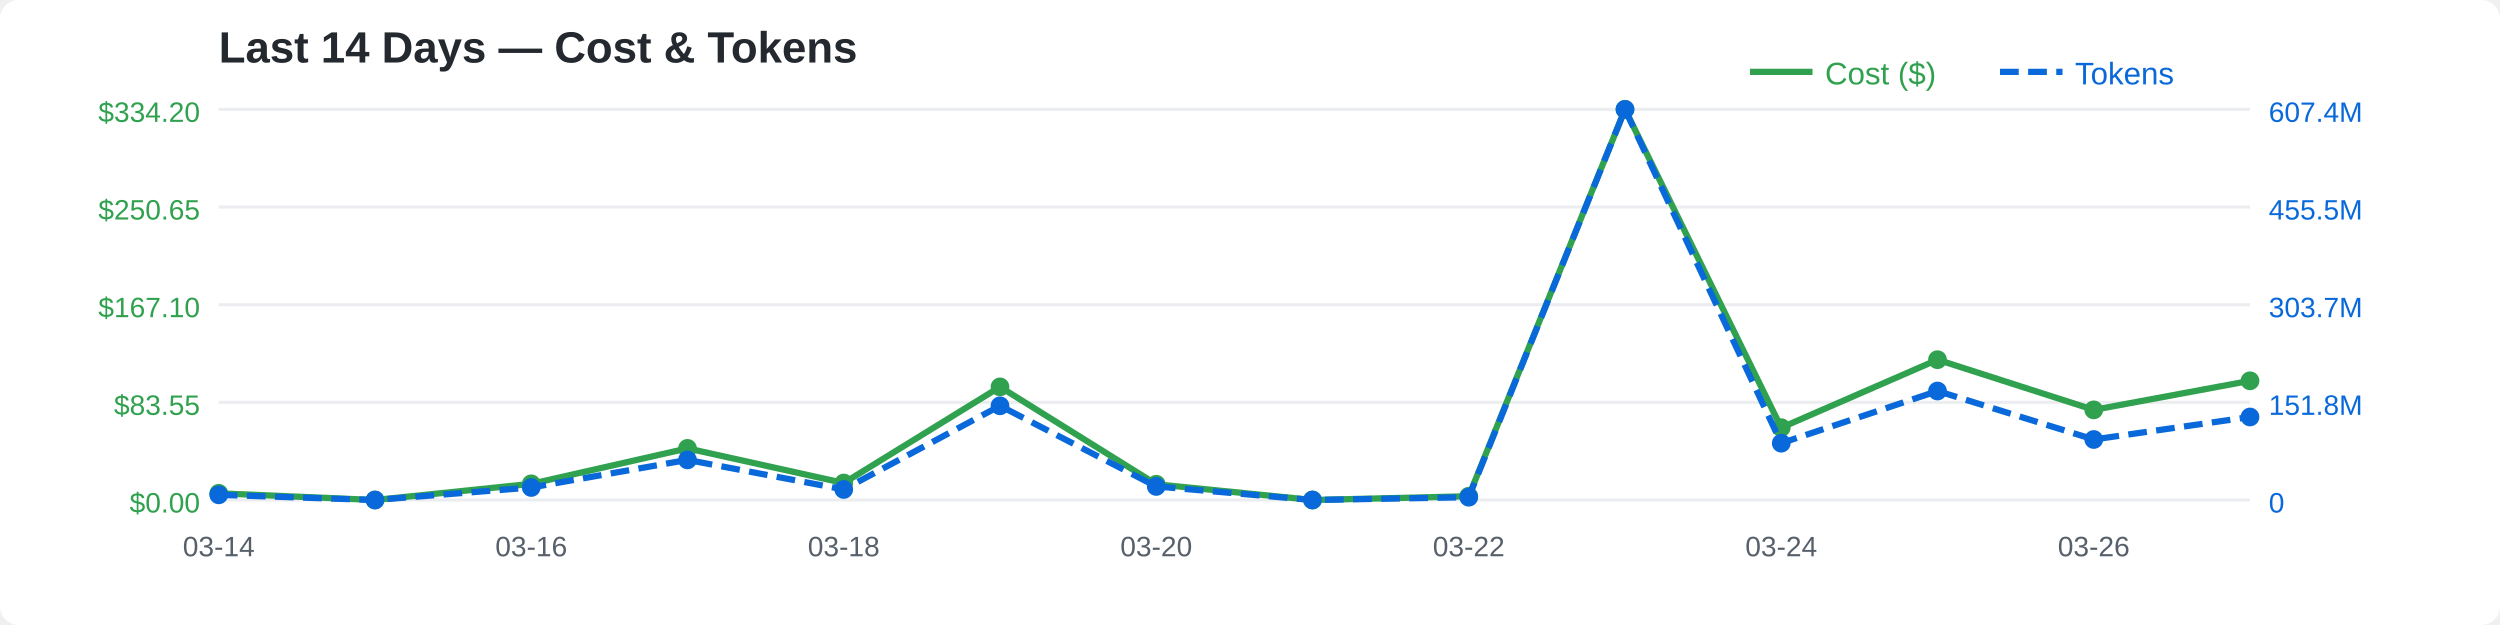
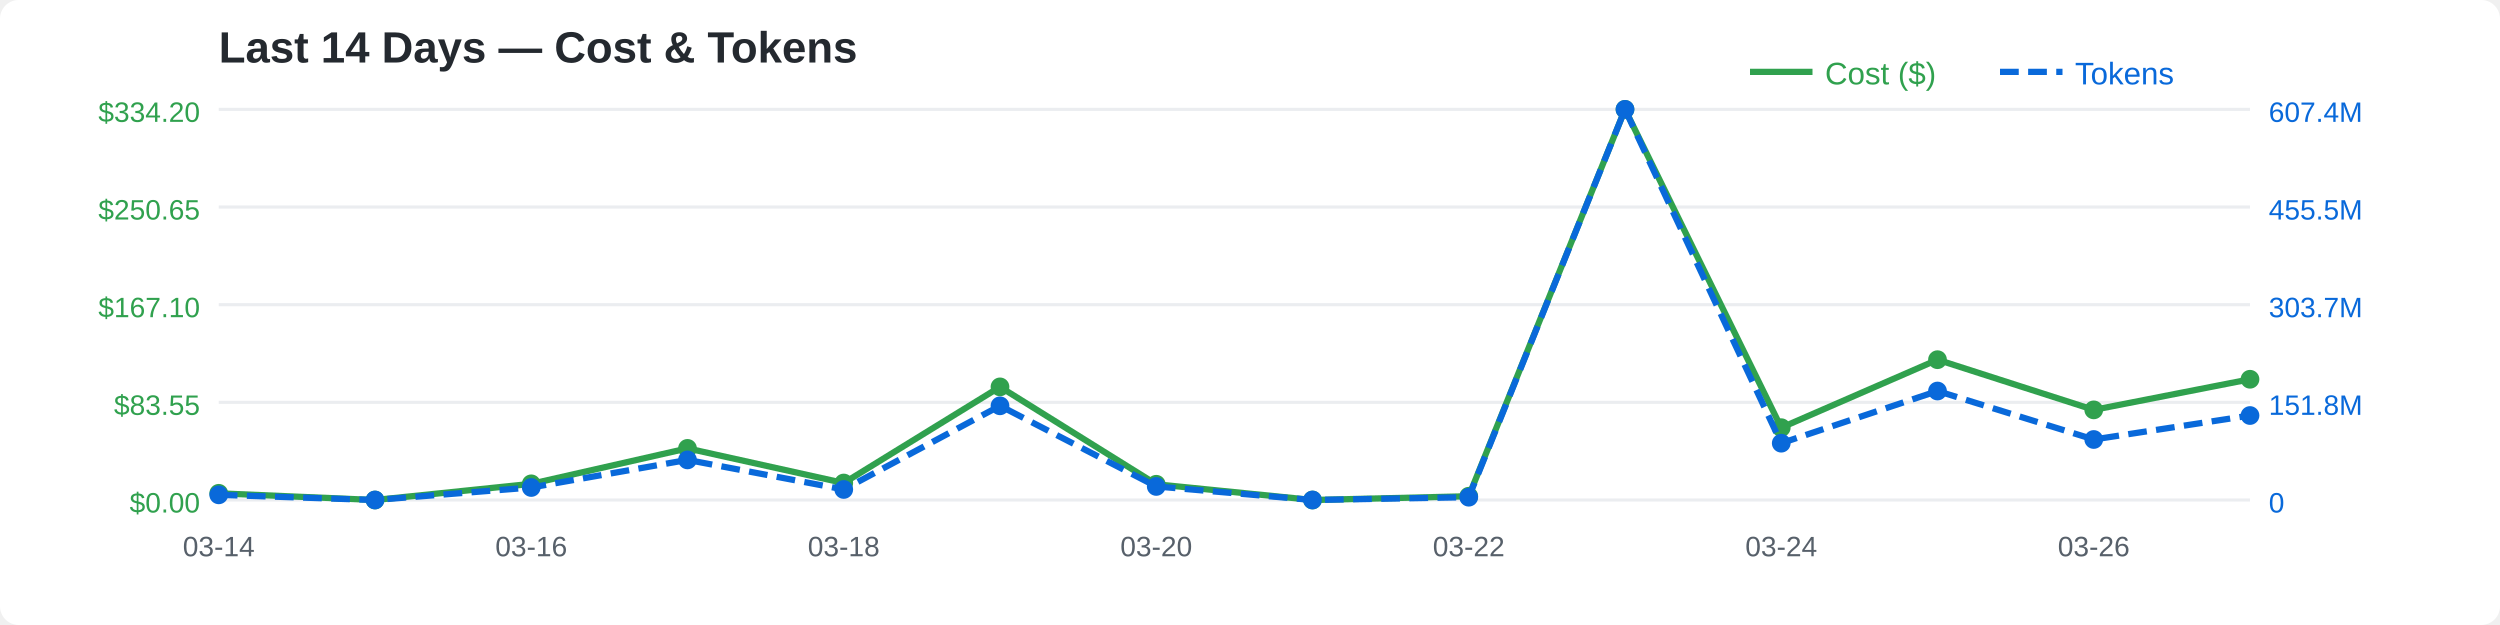
<svg xmlns="http://www.w3.org/2000/svg" width="800" height="200" viewBox="0 0 800 200">
  <rect width="800" height="200" fill="#ffffff" rx="6" />
  <text x="70" y="20" font-family="Arial, sans-serif" font-size="14" fill="#24292f" font-weight="bold">Last 14 Days — Cost &amp; Tokens</text>
  <line x1="70" y1="35.0" x2="720" y2="35.0" stroke="#ebedf0" stroke-width="1" />
  <line x1="70" y1="66.25" x2="720" y2="66.25" stroke="#ebedf0" stroke-width="1" />
  <line x1="70" y1="97.5" x2="720" y2="97.5" stroke="#ebedf0" stroke-width="1" />
  <line x1="70" y1="128.75" x2="720" y2="128.75" stroke="#ebedf0" stroke-width="1" />
  <line x1="70" y1="160.0" x2="720" y2="160.0" stroke="#ebedf0" stroke-width="1" />
  <text x="70.0" y="178" font-family="Arial, sans-serif" font-size="9" fill="#57606a" text-anchor="middle">03-14</text>
  <text x="170.0" y="178" font-family="Arial, sans-serif" font-size="9" fill="#57606a" text-anchor="middle">03-16</text>
  <text x="270.0" y="178" font-family="Arial, sans-serif" font-size="9" fill="#57606a" text-anchor="middle">03-18</text>
  <text x="370.0" y="178" font-family="Arial, sans-serif" font-size="9" fill="#57606a" text-anchor="middle">03-20</text>
  <text x="470.0" y="178" font-family="Arial, sans-serif" font-size="9" fill="#57606a" text-anchor="middle">03-22</text>
  <text x="570.0" y="178" font-family="Arial, sans-serif" font-size="9" fill="#57606a" text-anchor="middle">03-24</text>
  <text x="670.0" y="178" font-family="Arial, sans-serif" font-size="9" fill="#57606a" text-anchor="middle">03-26</text>
  <text x="64" y="39.0" font-family="Arial, sans-serif" font-size="9" fill="#30a14e" text-anchor="end">$334.20</text>
  <text x="64" y="70.25" font-family="Arial, sans-serif" font-size="9" fill="#30a14e" text-anchor="end">$250.65</text>
  <text x="64" y="101.5" font-family="Arial, sans-serif" font-size="9" fill="#30a14e" text-anchor="end">$167.10</text>
  <text x="64" y="132.75" font-family="Arial, sans-serif" font-size="9" fill="#30a14e" text-anchor="end">$83.55</text>
  <text x="64" y="164.0" font-family="Arial, sans-serif" font-size="9" fill="#30a14e" text-anchor="end">$0.00</text>
  <text x="726" y="39.0" font-family="Arial, sans-serif" font-size="9" fill="#0969da">607.4M</text>
  <text x="726" y="70.25" font-family="Arial, sans-serif" font-size="9" fill="#0969da">455.5M</text>
  <text x="726" y="101.5" font-family="Arial, sans-serif" font-size="9" fill="#0969da">303.7M</text>
  <text x="726" y="132.75" font-family="Arial, sans-serif" font-size="9" fill="#0969da">151.8M</text>
  <text x="726" y="164.0" font-family="Arial, sans-serif" font-size="9" fill="#0969da">0</text>
-   <polyline points="70.0,157.86 120.0,160.0 170.0,154.827 220.0,143.482 270.0,154.568 320.0,123.802 370.0,154.966 420.0,160.0 470.0,158.795 520.0,35.0 570.0,136.859 620.0,115.101 670.0,131.16 720.0,121.86" fill="none" stroke="#30a14e" stroke-width="2" />
+   <polyline points="70.0,157.86 120.0,160.0 170.0,154.827 220.0,143.482 270.0,154.568 320.0,123.802 370.0,154.966 420.0,160.0 470.0,158.795 520.0,35.0 570.0,136.859 620.0,115.101 670.0,131.16 720.0,121.362" fill="none" stroke="#30a14e" stroke-width="2" />
  <circle cx="70.0" cy="157.86" r="3" fill="#30a14e">
    </circle>
  <circle cx="120.0" cy="160.0" r="3" fill="#30a14e">
    </circle>
  <circle cx="170.0" cy="154.827" r="3" fill="#30a14e">
    </circle>
  <circle cx="220.0" cy="143.482" r="3" fill="#30a14e">
    </circle>
  <circle cx="270.0" cy="154.568" r="3" fill="#30a14e">
    </circle>
  <circle cx="320.0" cy="123.802" r="3" fill="#30a14e">
    </circle>
  <circle cx="370.0" cy="154.966" r="3" fill="#30a14e">
    </circle>
  <circle cx="420.0" cy="160.0" r="3" fill="#30a14e">
    </circle>
  <circle cx="470.0" cy="158.795" r="3" fill="#30a14e">
    </circle>
  <circle cx="520.0" cy="35.0" r="3" fill="#30a14e">
    </circle>
  <circle cx="570.0" cy="136.859" r="3" fill="#30a14e">
    </circle>
  <circle cx="620.0" cy="115.101" r="3" fill="#30a14e">
    </circle>
  <circle cx="670.0" cy="131.16" r="3" fill="#30a14e">
    </circle>
-   <circle cx="720.0" cy="121.86" r="3" fill="#30a14e">
+   <circle cx="720.0" cy="121.362" r="3" fill="#30a14e">
    </circle>
-   <polyline points="70.0,158.348 120.0,160.0 170.0,155.999 220.0,147.169 270.0,156.63 320.0,129.859 370.0,155.662 420.0,160.0 470.0,159.105 520.0,35.0 570.0,141.82 620.0,125.128 670.0,140.638 720.0,133.437" fill="none" stroke="#0969da" stroke-width="2" stroke-dasharray="6,3" />
+   <polyline points="70.0,158.348 120.0,160.0 170.0,155.999 220.0,147.169 270.0,156.63 320.0,129.859 370.0,155.662 420.0,160.0 470.0,159.105 520.0,35.0 570.0,141.82 620.0,125.128 670.0,140.638 720.0,132.967" fill="none" stroke="#0969da" stroke-width="2" stroke-dasharray="6,3" />
  <circle cx="70.0" cy="158.348" r="3" fill="#0969da">
    </circle>
  <circle cx="120.0" cy="160.0" r="3" fill="#0969da">
    </circle>
  <circle cx="170.0" cy="155.999" r="3" fill="#0969da">
    </circle>
  <circle cx="220.0" cy="147.169" r="3" fill="#0969da">
    </circle>
  <circle cx="270.0" cy="156.63" r="3" fill="#0969da">
    </circle>
  <circle cx="320.0" cy="129.859" r="3" fill="#0969da">
    </circle>
  <circle cx="370.0" cy="155.662" r="3" fill="#0969da">
    </circle>
  <circle cx="420.0" cy="160.0" r="3" fill="#0969da">
    </circle>
  <circle cx="470.0" cy="159.105" r="3" fill="#0969da">
    </circle>
  <circle cx="520.0" cy="35.0" r="3" fill="#0969da">
    </circle>
  <circle cx="570.0" cy="141.82" r="3" fill="#0969da">
    </circle>
  <circle cx="620.0" cy="125.128" r="3" fill="#0969da">
    </circle>
  <circle cx="670.0" cy="140.638" r="3" fill="#0969da">
    </circle>
-   <circle cx="720.0" cy="133.437" r="3" fill="#0969da">
+   <circle cx="720.0" cy="132.967" r="3" fill="#0969da">
    </circle>
  <line x1="560" y1="23" x2="580" y2="23" stroke="#30a14e" stroke-width="2" />
  <text x="584" y="27" font-family="Arial, sans-serif" font-size="10" fill="#30a14e">Cost ($)</text>
  <line x1="640" y1="23" x2="660" y2="23" stroke="#0969da" stroke-width="2" stroke-dasharray="6,3" />
  <text x="664" y="27" font-family="Arial, sans-serif" font-size="10" fill="#0969da">Tokens</text>
</svg>
